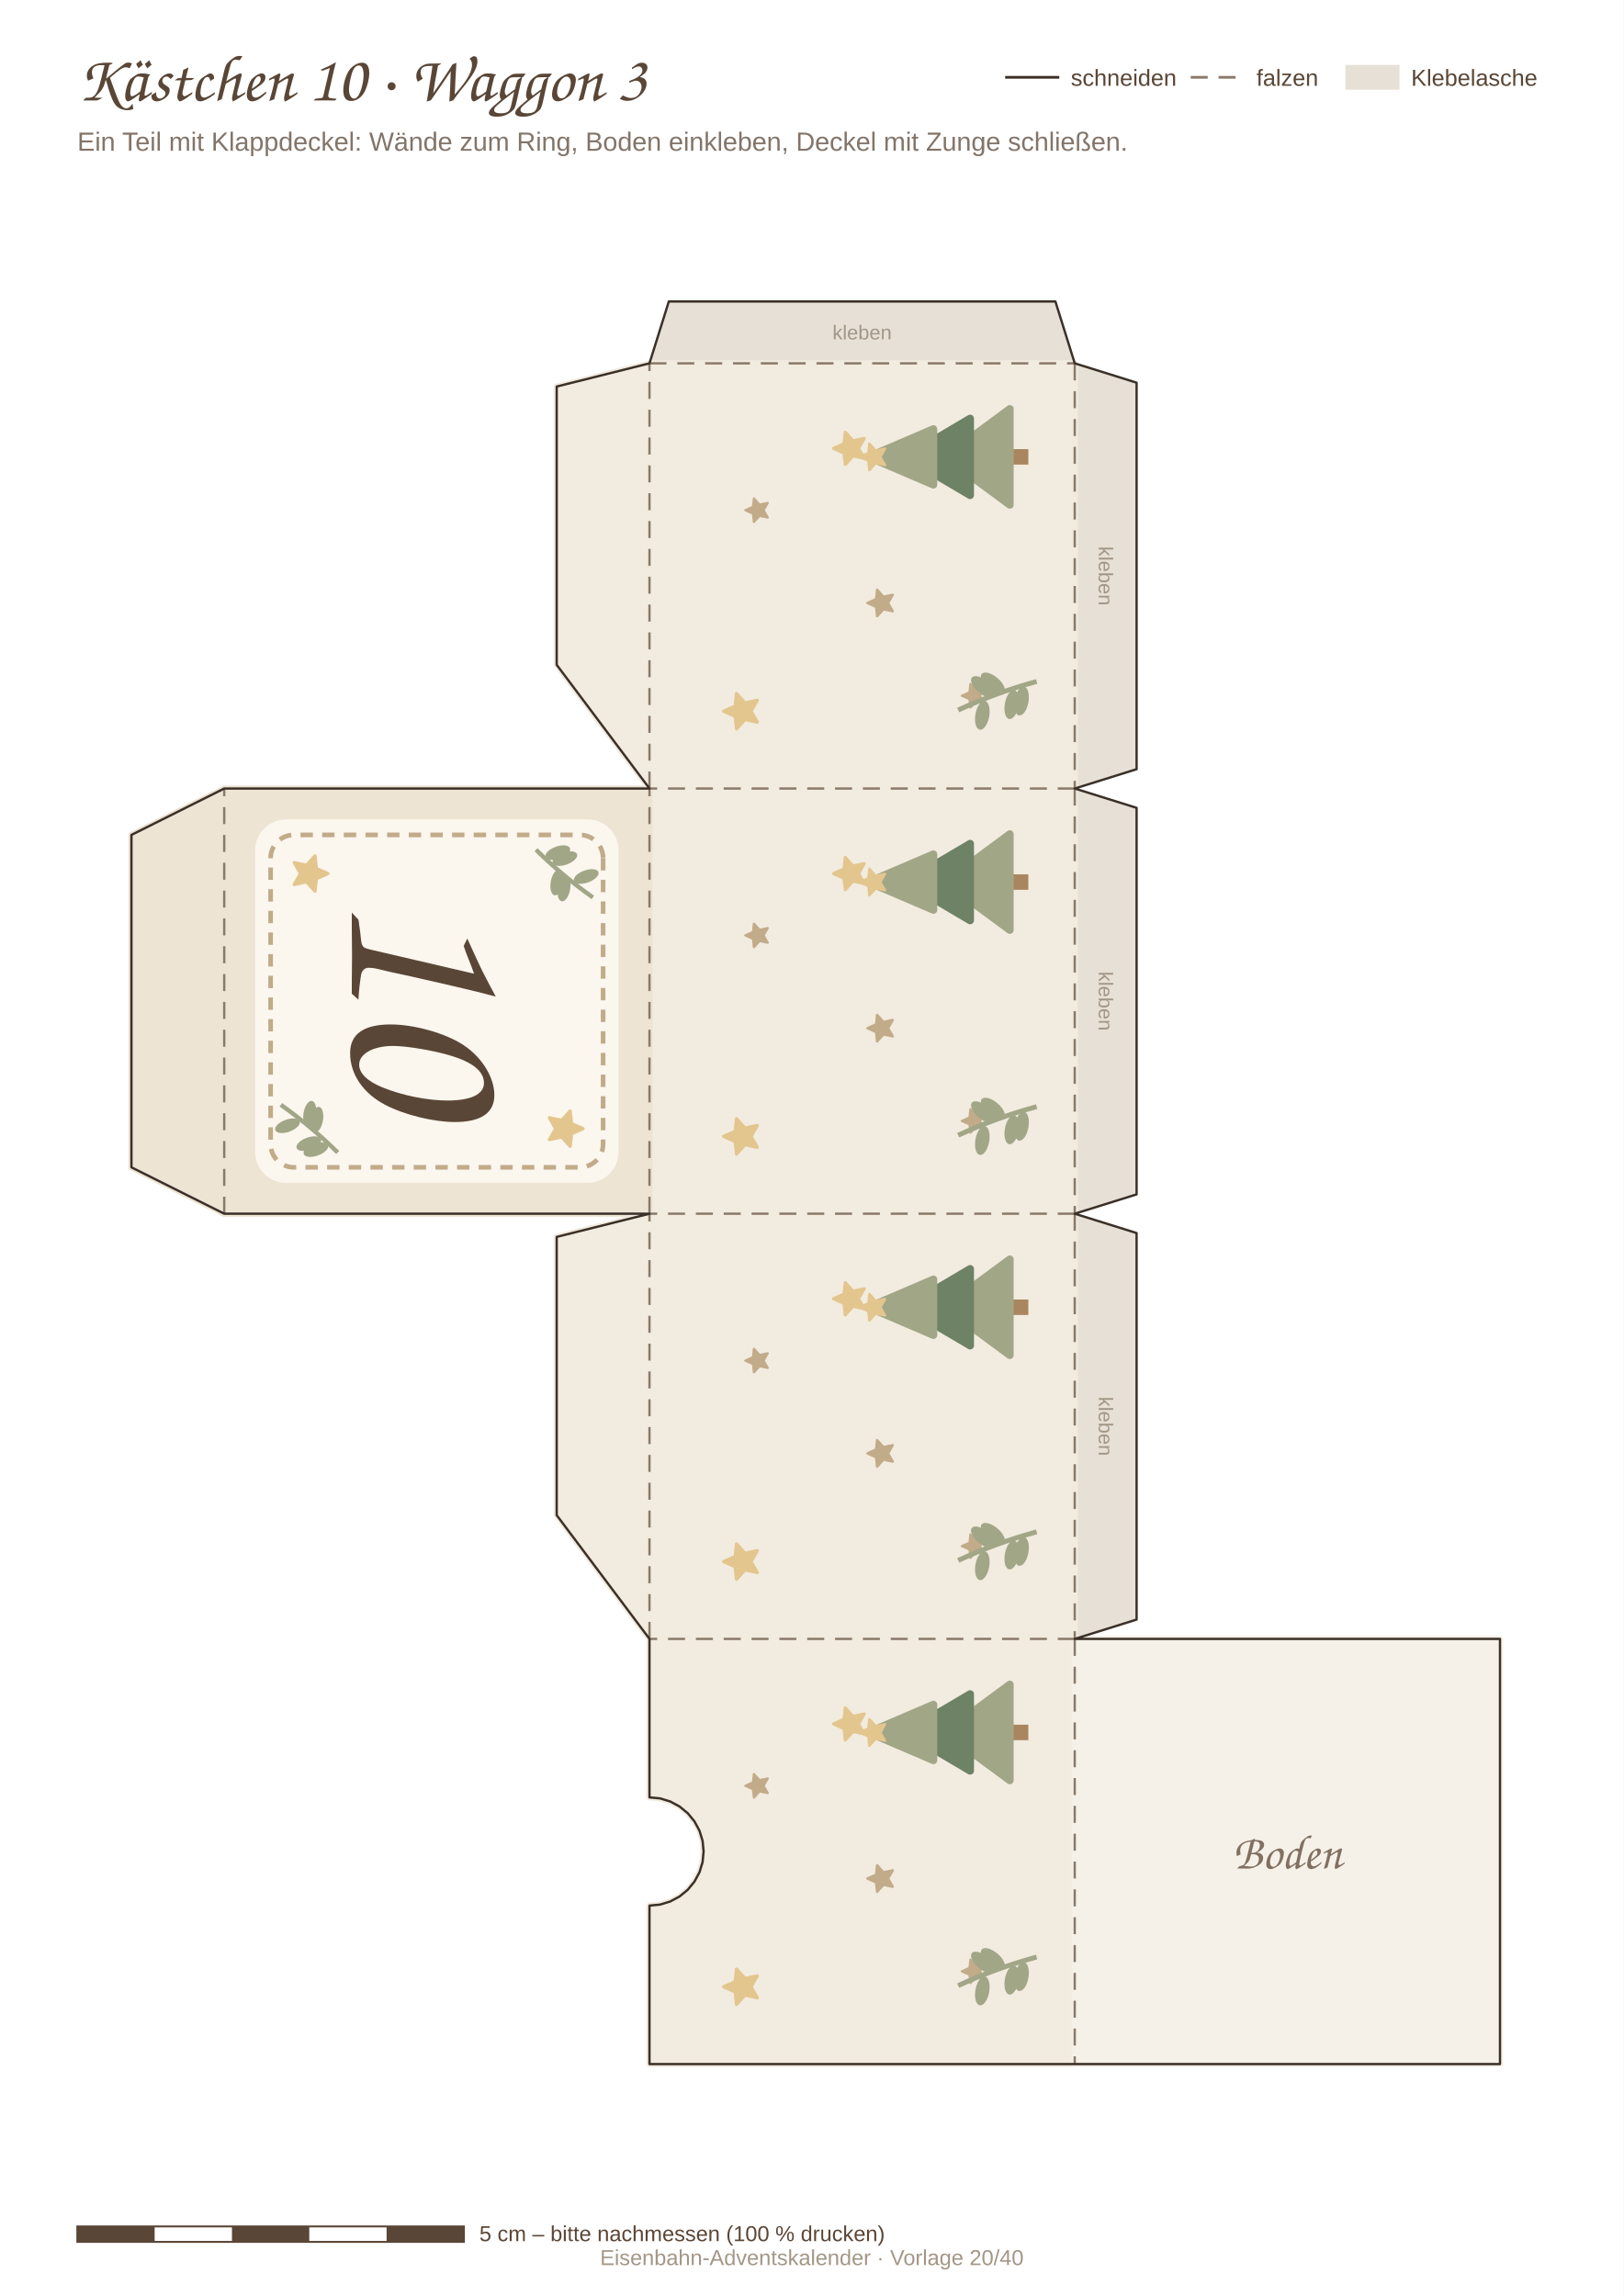
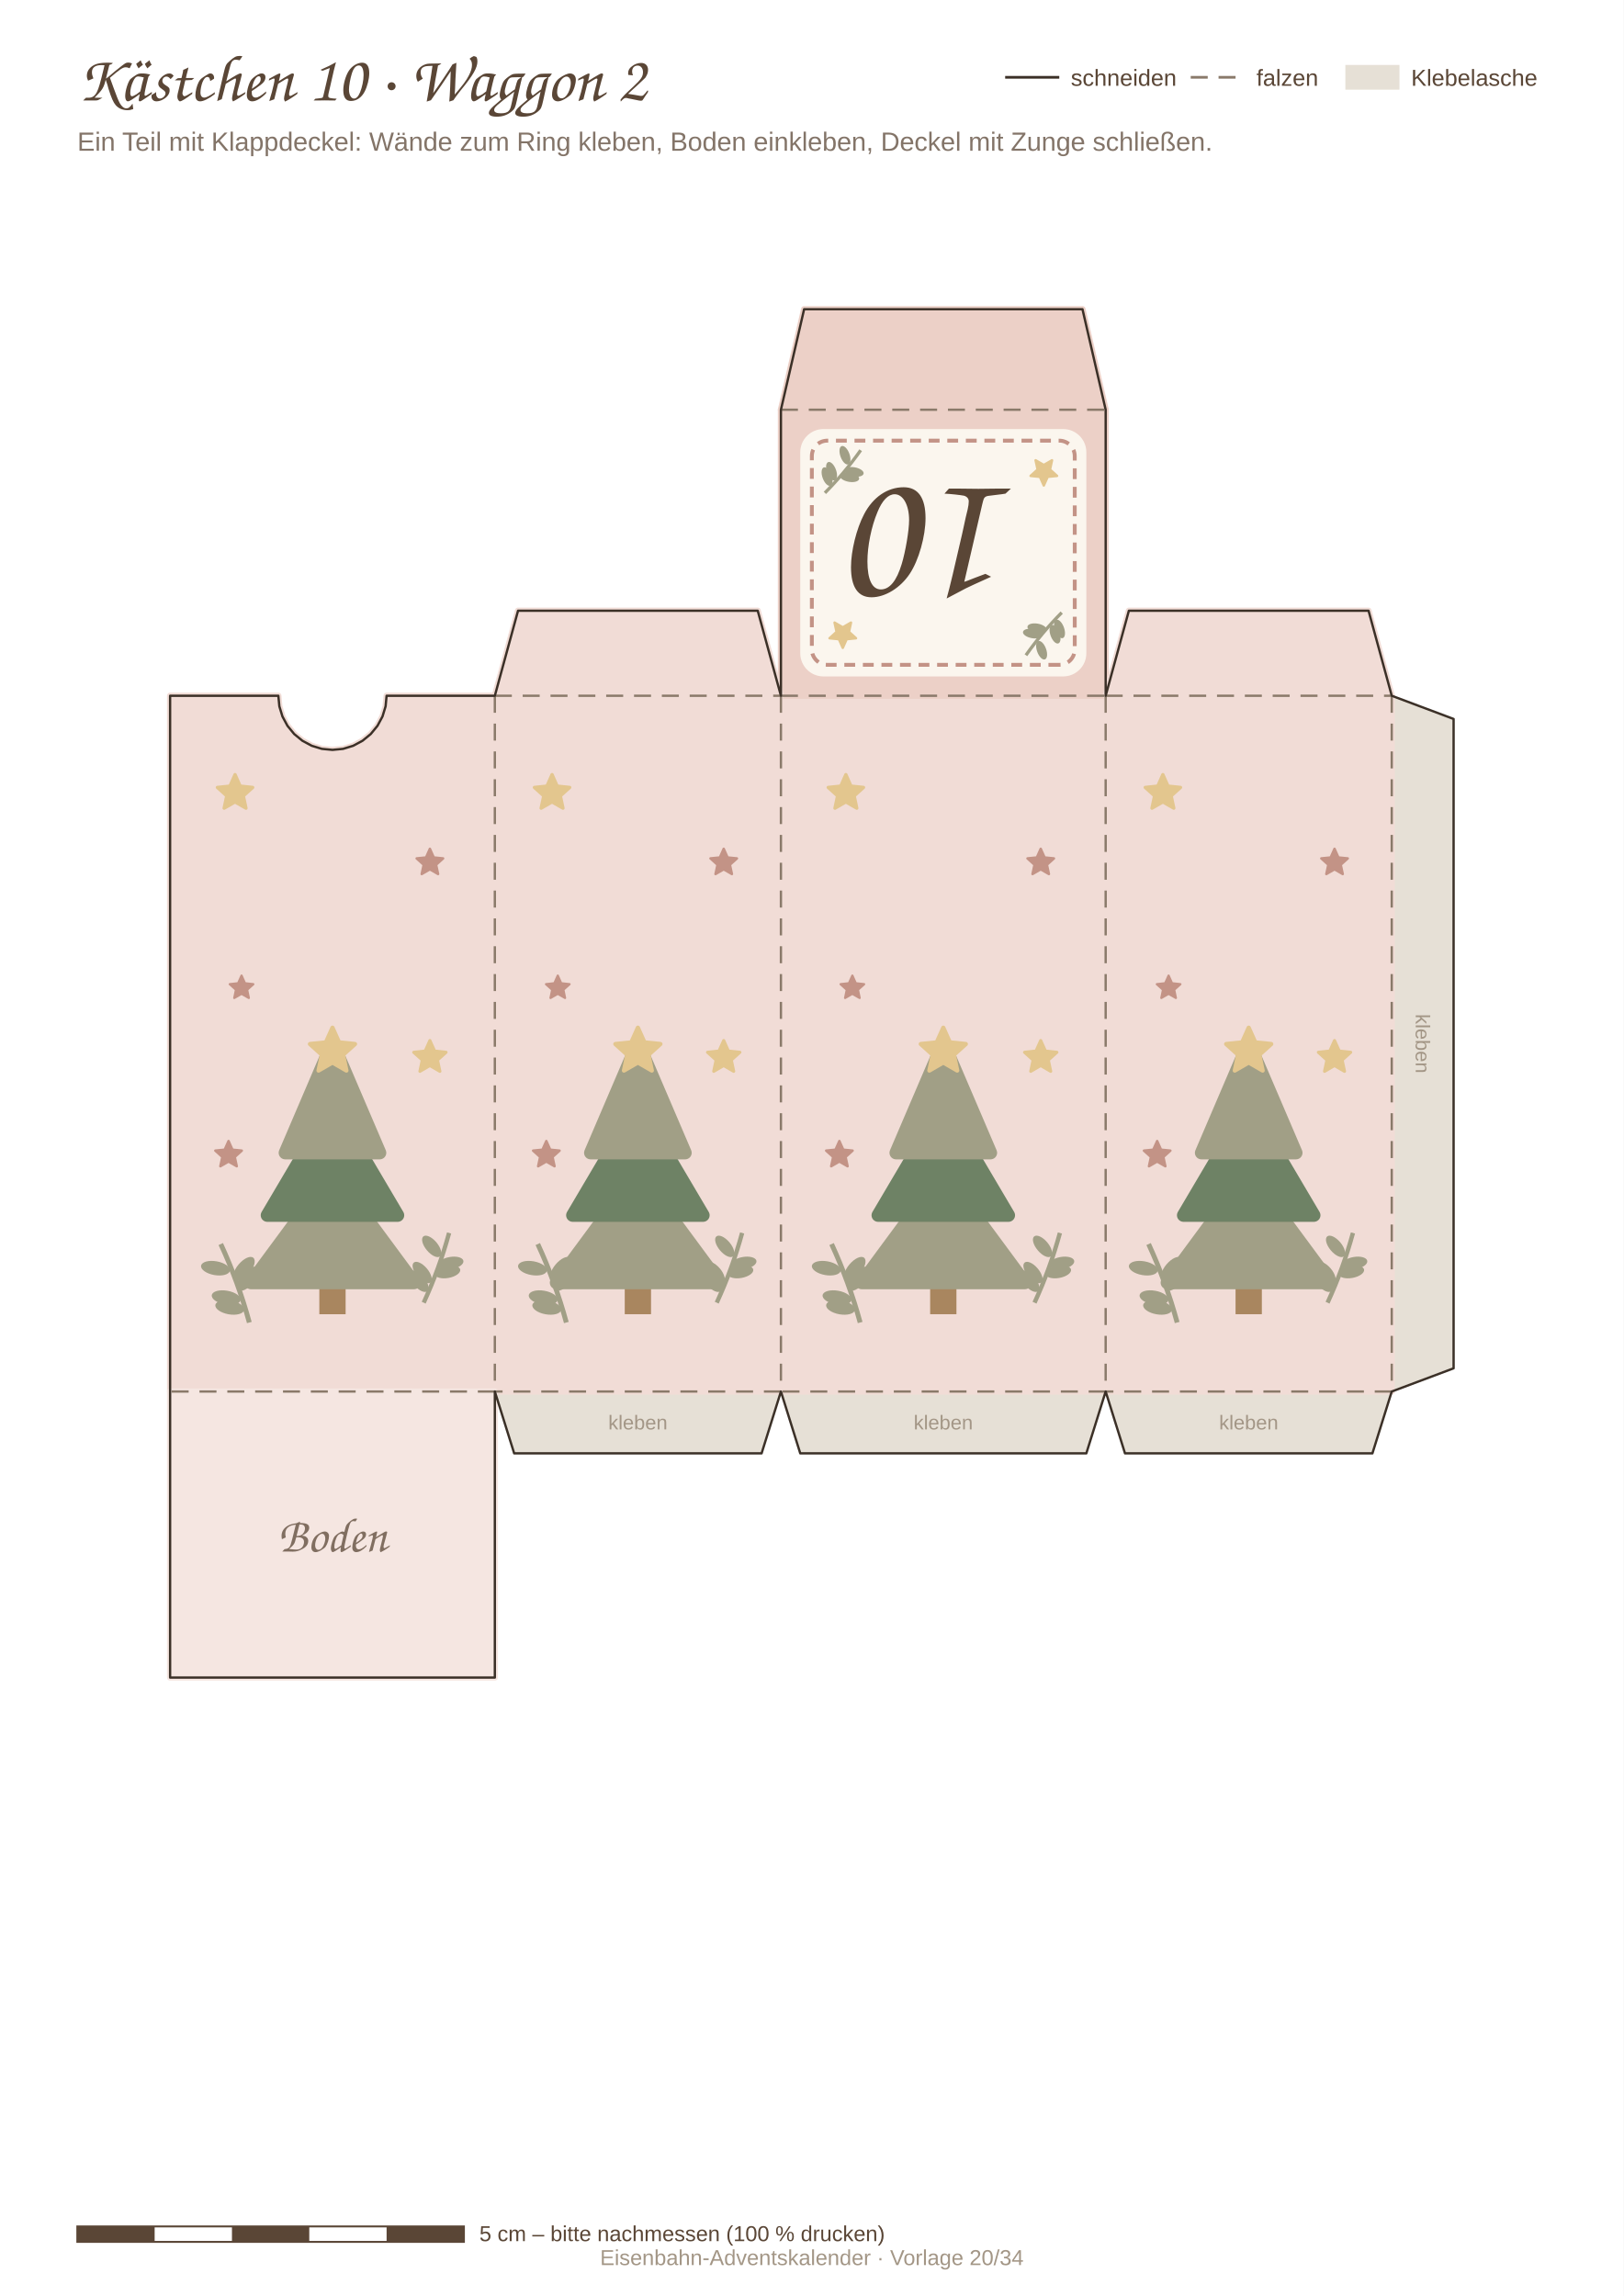
<svg xmlns="http://www.w3.org/2000/svg" width="210mm" height="297mm" viewBox="0 0 210 297">
  <g id="druck">
    <rect width="210" height="297" fill="#FFFFFF" />
-     <polygon points="139,47 84,47 86.5,39 136.5,39" fill="#E6E0D6" />
-     <text x="111.5" y="43.9" font-family="'Nunito', 'Liberation Sans', Arial, sans-serif" font-size="2.6" fill="#A39686" text-anchor="middle" transform="rotate(0 111.5 43)">kleben</text>
-     <polygon points="139,102 139,47 147,49.5 147,99.5" fill="#E6E0D6" />
-     <text x="143" y="75.4" font-family="'Nunito', 'Liberation Sans', Arial, sans-serif" font-size="2.6" fill="#A39686" text-anchor="middle" transform="rotate(90 143 74.5)">kleben</text>
-     <polygon points="139,157 139,102 147,104.5 147,154.5" fill="#E6E0D6" />
-     <text x="143" y="130.4" font-family="'Nunito', 'Liberation Sans', Arial, sans-serif" font-size="2.6" fill="#A39686" text-anchor="middle" transform="rotate(90 143 129.5)">kleben</text>
-     <polygon points="139,212 139,157 147,159.5 147,209.5" fill="#E6E0D6" />
-     <text x="143" y="185.4" font-family="'Nunito', 'Liberation Sans', Arial, sans-serif" font-size="2.6" fill="#A39686" text-anchor="middle" transform="rotate(90 143 184.5)">kleben</text>
-     <polygon points="84,47 139,47 139,102 84,102" fill="#F2EBDF" stroke="#F2EBDF" stroke-width="0.8" stroke-linejoin="round" />
-     <polygon points="84,102 139,102 139,157 84,157" fill="#F2EBDF" stroke="#F2EBDF" stroke-width="0.8" stroke-linejoin="round" />
-     <polygon points="84,157 139,157 139,212 84,212" fill="#F2EBDF" stroke="#F2EBDF" stroke-width="0.8" stroke-linejoin="round" />
-     <polygon points="84,212 139,212 139,267 84,267 84,246.5 85.37,246.37 86.68,245.97 87.89,245.32 88.95,244.45 89.82,243.39 90.47,242.18 90.87,240.87 91,239.5 90.87,238.13 90.47,236.82 89.82,235.61 88.95,234.55 87.89,233.68 86.68,233.03 85.37,232.63 84,232.5" fill="#F2EBDF" stroke="#F2EBDF" stroke-width="0.8" stroke-linejoin="round" />
-     <polygon points="29,102 84,102 84,157 29,157" fill="#EEE4D4" stroke="#EEE4D4" stroke-width="0.8" stroke-linejoin="round" />
-     <polygon points="29,102 29,157 17,151 17,108" fill="#EEE4D4" stroke="#EEE4D4" stroke-width="0.8" stroke-linejoin="round" />
-     <polygon points="84,47 84,102 72,86 72,50" fill="#F2EBDF" stroke="#F2EBDF" stroke-width="0.8" stroke-linejoin="round" />
-     <polygon points="84,157 84,212 72,196 72,160" fill="#F2EBDF" stroke="#F2EBDF" stroke-width="0.8" stroke-linejoin="round" />
-     <polygon points="139,212 194,212 194,267 139,267" fill="#F6F1E8" stroke="#F6F1E8" stroke-width="0.8" stroke-linejoin="round" />
-     <clipPath id="c108">
-       <polygon points="84,47 139,47 139,102 84,102" />
-     </clipPath>
-     <g clip-path="url(#c108)">
-       <g transform="matrix(0,-1,1,0,84,102)">
-         <rect x="41.9" y="46.2" width="2" height="2.8" fill="#A9865F" />
-         <polygon points="36.7,46.6 42.9,38.2 49.1,46.6" fill="#A1A687" stroke="#A1A687" stroke-width="1" stroke-linejoin="round" />
-         <polygon points="37.94,41.47 42.9,33.07 47.86,41.47" fill="#6E8265" stroke="#6E8265" stroke-width="1" stroke-linejoin="round" />
-         <polygon points="39.3,36.72 42.9,28.32 46.5,36.72" fill="#A1A687" stroke="#A1A687" stroke-width="1" stroke-linejoin="round" />
-         <polygon points="42.9,27.2 43.4,28.32 44.61,28.44 43.7,29.26 43.96,30.46 42.9,29.85 41.84,30.46 42.1,29.26 41.19,28.44 42.4,28.32" fill="#E3C68E" stroke="#E3C68E" stroke-width="0.32" stroke-linejoin="round" />
-         <polygon points="10,9.6 10.66,11.09 12.28,11.26 11.07,12.35 11.41,13.94 10,13.13 8.59,13.94 8.93,12.35 7.72,11.26 9.34,11.09" fill="#E3C68E" stroke="#E3C68E" stroke-width="0.43" stroke-linejoin="round" />
-         <polygon points="24,28.2 24.5,29.32 25.71,29.44 24.8,30.26 25.06,31.46 24,30.85 22.94,31.46 23.2,30.26 22.29,29.44 23.5,29.32" fill="#C1AB89" stroke="#C1AB89" stroke-width="0.32" stroke-linejoin="round" />
-         <polygon points="12,40.4 12.44,41.39 13.52,41.51 12.72,42.23 12.94,43.29 12,42.75 11.06,43.29 11.28,42.23 10.48,41.51 11.56,41.39" fill="#C1AB89" stroke="#C1AB89" stroke-width="0.29" stroke-linejoin="round" />
-         <polygon points="36,12.4 36.44,13.39 37.52,13.51 36.72,14.23 36.94,15.29 36,14.75 35.06,15.29 35.28,14.23 34.48,13.51 35.56,13.39" fill="#C1AB89" stroke="#C1AB89" stroke-width="0.29" stroke-linejoin="round" />
-         <polygon points="44,23.8 44.61,25.16 46.09,25.32 44.98,26.32 45.29,27.78 44,27.03 42.71,27.78 43.02,26.32 41.91,25.32 43.39,25.16" fill="#E3C68E" stroke="#E3C68E" stroke-width="0.4" stroke-linejoin="round" />
-         <g transform="translate(12,45) rotate(-20) scale(0.9)">
-           <path d="M0,6 Q0.5,0 0,-6" stroke="#A1A687" stroke-width="0.7" fill="none" />
-           <ellipse cx="-1.9" cy="3" rx="2.1" ry="1" fill="#A1A687" transform="rotate(30 -1.9 3)" />
-           <ellipse cx="1.9" cy="0" rx="2.1" ry="1" fill="#A1A687" transform="rotate(-30 1.9 0)" />
-           <ellipse cx="-1.9" cy="-3" rx="2.1" ry="1" fill="#A1A687" transform="rotate(30 -1.9 -3)" />
-           <ellipse cx="-1.9" cy="1.5" rx="2.1" ry="1" fill="#A1A687" transform="rotate(30 -1.9 1.5)" />
-           <ellipse cx="1.9" cy="-1.5" rx="2.1" ry="1" fill="#A1A687" transform="rotate(-30 1.9 -1.5)" />
-         </g>
-       </g>
-     </g>
-     <clipPath id="c109">
-       <polygon points="84,102 139,102 139,157 84,157" />
-     </clipPath>
-     <g clip-path="url(#c109)">
-       <g transform="matrix(0,-1,1,0,84,157)">
-         <rect x="41.9" y="46.2" width="2" height="2.8" fill="#A9865F" />
-         <polygon points="36.7,46.6 42.9,38.2 49.1,46.6" fill="#A1A687" stroke="#A1A687" stroke-width="1" stroke-linejoin="round" />
-         <polygon points="37.94,41.47 42.9,33.07 47.86,41.47" fill="#6E8265" stroke="#6E8265" stroke-width="1" stroke-linejoin="round" />
-         <polygon points="39.3,36.72 42.9,28.32 46.5,36.72" fill="#A1A687" stroke="#A1A687" stroke-width="1" stroke-linejoin="round" />
-         <polygon points="42.9,27.2 43.4,28.32 44.61,28.44 43.7,29.26 43.96,30.46 42.9,29.85 41.84,30.46 42.1,29.26 41.19,28.44 42.4,28.32" fill="#E3C68E" stroke="#E3C68E" stroke-width="0.32" stroke-linejoin="round" />
-         <polygon points="10,9.6 10.66,11.09 12.28,11.26 11.07,12.35 11.41,13.94 10,13.13 8.59,13.94 8.93,12.35 7.72,11.26 9.34,11.09" fill="#E3C68E" stroke="#E3C68E" stroke-width="0.43" stroke-linejoin="round" />
-         <polygon points="24,28.2 24.5,29.32 25.71,29.44 24.8,30.26 25.06,31.46 24,30.85 22.94,31.46 23.2,30.26 22.29,29.44 23.5,29.32" fill="#C1AB89" stroke="#C1AB89" stroke-width="0.32" stroke-linejoin="round" />
-         <polygon points="12,40.4 12.44,41.39 13.52,41.51 12.72,42.23 12.94,43.29 12,42.75 11.06,43.29 11.28,42.23 10.48,41.51 11.56,41.39" fill="#C1AB89" stroke="#C1AB89" stroke-width="0.29" stroke-linejoin="round" />
-         <polygon points="36,12.4 36.44,13.39 37.52,13.51 36.72,14.23 36.94,15.29 36,14.75 35.06,15.29 35.28,14.23 34.48,13.51 35.56,13.39" fill="#C1AB89" stroke="#C1AB89" stroke-width="0.29" stroke-linejoin="round" />
-         <polygon points="44,23.8 44.61,25.16 46.09,25.32 44.98,26.32 45.29,27.78 44,27.03 42.71,27.78 43.02,26.32 41.91,25.32 43.39,25.16" fill="#E3C68E" stroke="#E3C68E" stroke-width="0.4" stroke-linejoin="round" />
-         <g transform="translate(12,45) rotate(-20) scale(0.9)">
-           <path d="M0,6 Q0.5,0 0,-6" stroke="#A1A687" stroke-width="0.7" fill="none" />
-           <ellipse cx="-1.9" cy="3" rx="2.1" ry="1" fill="#A1A687" transform="rotate(30 -1.9 3)" />
-           <ellipse cx="1.9" cy="0" rx="2.1" ry="1" fill="#A1A687" transform="rotate(-30 1.9 0)" />
-           <ellipse cx="-1.9" cy="-3" rx="2.1" ry="1" fill="#A1A687" transform="rotate(30 -1.9 -3)" />
-           <ellipse cx="-1.9" cy="1.5" rx="2.1" ry="1" fill="#A1A687" transform="rotate(30 -1.9 1.5)" />
-           <ellipse cx="1.9" cy="-1.5" rx="2.1" ry="1" fill="#A1A687" transform="rotate(-30 1.9 -1.5)" />
-         </g>
-       </g>
-     </g>
-     <clipPath id="c110">
-       <polygon points="84,157 139,157 139,212 84,212" />
-     </clipPath>
-     <g clip-path="url(#c110)">
-       <g transform="matrix(0,-1,1,0,84,212)">
-         <rect x="41.9" y="46.2" width="2" height="2.8" fill="#A9865F" />
-         <polygon points="36.7,46.6 42.9,38.2 49.1,46.6" fill="#A1A687" stroke="#A1A687" stroke-width="1" stroke-linejoin="round" />
-         <polygon points="37.94,41.47 42.9,33.07 47.86,41.47" fill="#6E8265" stroke="#6E8265" stroke-width="1" stroke-linejoin="round" />
-         <polygon points="39.3,36.72 42.9,28.32 46.5,36.72" fill="#A1A687" stroke="#A1A687" stroke-width="1" stroke-linejoin="round" />
-         <polygon points="42.9,27.2 43.4,28.32 44.61,28.44 43.7,29.26 43.96,30.46 42.9,29.85 41.84,30.46 42.1,29.26 41.19,28.44 42.4,28.32" fill="#E3C68E" stroke="#E3C68E" stroke-width="0.32" stroke-linejoin="round" />
-         <polygon points="10,9.6 10.66,11.09 12.28,11.26 11.07,12.35 11.41,13.94 10,13.13 8.59,13.94 8.93,12.35 7.72,11.26 9.34,11.09" fill="#E3C68E" stroke="#E3C68E" stroke-width="0.43" stroke-linejoin="round" />
-         <polygon points="24,28.2 24.5,29.32 25.71,29.44 24.8,30.26 25.06,31.46 24,30.85 22.94,31.46 23.2,30.26 22.29,29.44 23.5,29.32" fill="#C1AB89" stroke="#C1AB89" stroke-width="0.32" stroke-linejoin="round" />
-         <polygon points="12,40.4 12.44,41.39 13.52,41.51 12.72,42.23 12.94,43.29 12,42.75 11.06,43.29 11.28,42.23 10.48,41.51 11.56,41.39" fill="#C1AB89" stroke="#C1AB89" stroke-width="0.29" stroke-linejoin="round" />
-         <polygon points="36,12.4 36.44,13.39 37.52,13.51 36.72,14.23 36.94,15.29 36,14.75 35.06,15.29 35.28,14.23 34.48,13.51 35.56,13.39" fill="#C1AB89" stroke="#C1AB89" stroke-width="0.29" stroke-linejoin="round" />
-         <polygon points="44,23.8 44.61,25.16 46.09,25.32 44.98,26.32 45.29,27.78 44,27.03 42.71,27.78 43.02,26.32 41.91,25.32 43.39,25.16" fill="#E3C68E" stroke="#E3C68E" stroke-width="0.4" stroke-linejoin="round" />
-         <g transform="translate(12,45) rotate(-20) scale(0.9)">
-           <path d="M0,6 Q0.5,0 0,-6" stroke="#A1A687" stroke-width="0.7" fill="none" />
-           <ellipse cx="-1.9" cy="3" rx="2.1" ry="1" fill="#A1A687" transform="rotate(30 -1.9 3)" />
-           <ellipse cx="1.9" cy="0" rx="2.1" ry="1" fill="#A1A687" transform="rotate(-30 1.9 0)" />
-           <ellipse cx="-1.9" cy="-3" rx="2.1" ry="1" fill="#A1A687" transform="rotate(30 -1.9 -3)" />
-           <ellipse cx="-1.9" cy="1.5" rx="2.1" ry="1" fill="#A1A687" transform="rotate(30 -1.9 1.5)" />
-           <ellipse cx="1.9" cy="-1.5" rx="2.1" ry="1" fill="#A1A687" transform="rotate(-30 1.9 -1.5)" />
-         </g>
-       </g>
-     </g>
-     <clipPath id="c111">
-       <polygon points="84,212 139,212 139,267 84,267 84,246.5 85.37,246.37 86.68,245.97 87.89,245.32 88.95,244.45 89.82,243.39 90.47,242.18 90.87,240.87 91,239.5 90.87,238.13 90.47,236.82 89.82,235.61 88.95,234.55 87.89,233.68 86.68,233.03 85.37,232.63 84,232.5" />
-     </clipPath>
-     <g clip-path="url(#c111)">
-       <g transform="matrix(0,-1,1,0,84,267)">
-         <rect x="41.9" y="46.2" width="2" height="2.8" fill="#A9865F" />
-         <polygon points="36.7,46.6 42.9,38.2 49.1,46.6" fill="#A1A687" stroke="#A1A687" stroke-width="1" stroke-linejoin="round" />
-         <polygon points="37.94,41.47 42.9,33.07 47.86,41.47" fill="#6E8265" stroke="#6E8265" stroke-width="1" stroke-linejoin="round" />
-         <polygon points="39.3,36.72 42.9,28.32 46.5,36.72" fill="#A1A687" stroke="#A1A687" stroke-width="1" stroke-linejoin="round" />
-         <polygon points="42.9,27.2 43.4,28.32 44.61,28.44 43.7,29.26 43.96,30.46 42.9,29.85 41.84,30.46 42.1,29.26 41.19,28.44 42.4,28.32" fill="#E3C68E" stroke="#E3C68E" stroke-width="0.32" stroke-linejoin="round" />
-         <polygon points="10,9.6 10.66,11.09 12.28,11.26 11.07,12.35 11.41,13.94 10,13.13 8.59,13.94 8.93,12.35 7.72,11.26 9.34,11.09" fill="#E3C68E" stroke="#E3C68E" stroke-width="0.43" stroke-linejoin="round" />
-         <polygon points="24,28.2 24.5,29.32 25.71,29.44 24.8,30.26 25.06,31.46 24,30.85 22.94,31.46 23.2,30.26 22.29,29.44 23.5,29.32" fill="#C1AB89" stroke="#C1AB89" stroke-width="0.32" stroke-linejoin="round" />
-         <polygon points="12,40.4 12.44,41.39 13.52,41.51 12.72,42.23 12.94,43.29 12,42.75 11.06,43.29 11.28,42.23 10.48,41.51 11.56,41.39" fill="#C1AB89" stroke="#C1AB89" stroke-width="0.29" stroke-linejoin="round" />
-         <polygon points="36,12.4 36.44,13.39 37.52,13.51 36.72,14.23 36.94,15.29 36,14.75 35.06,15.29 35.28,14.23 34.48,13.51 35.56,13.39" fill="#C1AB89" stroke="#C1AB89" stroke-width="0.29" stroke-linejoin="round" />
-         <polygon points="44,23.8 44.61,25.16 46.09,25.32 44.98,26.32 45.29,27.78 44,27.03 42.71,27.78 43.02,26.32 41.91,25.32 43.39,25.16" fill="#E3C68E" stroke="#E3C68E" stroke-width="0.4" stroke-linejoin="round" />
-         <g transform="translate(12,45) rotate(-20) scale(0.9)">
-           <path d="M0,6 Q0.5,0 0,-6" stroke="#A1A687" stroke-width="0.7" fill="none" />
-           <ellipse cx="-1.9" cy="3" rx="2.1" ry="1" fill="#A1A687" transform="rotate(30 -1.9 3)" />
-           <ellipse cx="1.9" cy="0" rx="2.1" ry="1" fill="#A1A687" transform="rotate(-30 1.9 0)" />
-           <ellipse cx="-1.9" cy="-3" rx="2.1" ry="1" fill="#A1A687" transform="rotate(30 -1.9 -3)" />
-           <ellipse cx="-1.9" cy="1.5" rx="2.1" ry="1" fill="#A1A687" transform="rotate(30 -1.9 1.5)" />
-           <ellipse cx="1.9" cy="-1.5" rx="2.1" ry="1" fill="#A1A687" transform="rotate(-30 1.9 -1.5)" />
-         </g>
-       </g>
-     </g>
-     <clipPath id="c112">
-       <polygon points="29,102 84,102 84,157 29,157" />
-     </clipPath>
-     <g clip-path="url(#c112)">
-       <g transform="matrix(0,1,-1,0,84,102)">
-         <rect x="4" y="4" width="47" height="47" rx="4" fill="#FBF6EE" />
-         <rect x="6" y="6" width="43" height="43" rx="3" fill="none" stroke="#C1AB89" stroke-width="0.6" stroke-dasharray="1.6,1.2" />
-         <text x="27.5" y="38.5" font-family="'Patrick Hand', 'Hand', 'Comic Sans MS', cursive" font-size="32" font-weight="normal" fill="#5A4636" text-anchor="middle">10</text>
-         <g transform="translate(11,11) rotate(40) scale(0.8)">
-           <path d="M0,6 Q0.5,0 0,-6" stroke="#A1A687" stroke-width="0.7" fill="none" />
-           <ellipse cx="-1.9" cy="3" rx="2.1" ry="1" fill="#A1A687" transform="rotate(30 -1.9 3)" />
-           <ellipse cx="1.9" cy="0" rx="2.1" ry="1" fill="#A1A687" transform="rotate(-30 1.9 0)" />
-           <ellipse cx="-1.9" cy="-3" rx="2.1" ry="1" fill="#A1A687" transform="rotate(30 -1.9 -3)" />
-           <ellipse cx="-1.9" cy="1.5" rx="2.1" ry="1" fill="#A1A687" transform="rotate(30 -1.9 1.5)" />
-           <ellipse cx="1.9" cy="-1.5" rx="2.1" ry="1" fill="#A1A687" transform="rotate(-30 1.9 -1.5)" />
-         </g>
-         <g transform="translate(44,44) rotate(220) scale(0.8)">
-           <path d="M0,6 Q0.5,0 0,-6" stroke="#A1A687" stroke-width="0.7" fill="none" />
-           <ellipse cx="-1.9" cy="3" rx="2.1" ry="1" fill="#A1A687" transform="rotate(30 -1.9 3)" />
-           <ellipse cx="1.9" cy="0" rx="2.1" ry="1" fill="#A1A687" transform="rotate(-30 1.9 0)" />
-           <ellipse cx="-1.9" cy="-3" rx="2.1" ry="1" fill="#A1A687" transform="rotate(30 -1.9 -3)" />
-           <ellipse cx="-1.9" cy="1.5" rx="2.1" ry="1" fill="#A1A687" transform="rotate(30 -1.9 1.5)" />
-           <ellipse cx="1.9" cy="-1.5" rx="2.1" ry="1" fill="#A1A687" transform="rotate(-30 1.9 -1.5)" />
-         </g>
-         <polygon points="44,8.6 44.66,10.09 46.28,10.26 45.07,11.35 45.41,12.94 44,12.13 42.59,12.94 42.93,11.35 41.72,10.26 43.34,10.09" fill="#E3C68E" stroke="#E3C68E" stroke-width="0.43" stroke-linejoin="round" />
-         <polygon points="11,41.6 11.66,43.09 13.28,43.26 12.07,44.35 12.41,45.94 11,45.13 9.59,45.94 9.93,44.35 8.72,43.26 10.34,43.09" fill="#E3C68E" stroke="#E3C68E" stroke-width="0.43" stroke-linejoin="round" />
-       </g>
-     </g>
-     <clipPath id="c113">
-       <polygon points="139,212 194,212 194,267 139,267" />
-     </clipPath>
-     <g clip-path="url(#c113)">
-       <g transform="matrix(1,0,0,1,139,212)">
-         <text x="27.5" y="29.7" font-family="'Patrick Hand', 'Hand', 'Comic Sans MS', cursive" font-size="6.3" font-weight="normal" fill="#5A4636" text-anchor="middle" opacity="0.75">Boden</text>
-       </g>
-     </g>
-     <text x="10" y="13" font-family="'Patrick Hand', 'Hand', 'Comic Sans MS', cursive" font-size="8.5" font-weight="normal" fill="#5A4636" text-anchor="start">Kästchen 10 · Waggon 3</text>
-     <text x="10" y="19.5" font-family="'Nunito', 'Liberation Sans', Arial, sans-serif" font-size="3.4" font-weight="normal" fill="#837468" text-anchor="start">Ein Teil mit Klappdeckel: Wände zum Ring, Boden einkleben, Deckel mit Zunge schließen.</text>
+     <polygon points="180,90 180,180 188,177 188,93" fill="#E6E0D6" />
+     <text x="184" y="135.9" font-family="'Nunito', 'Liberation Sans', Arial, sans-serif" font-size="2.6" fill="#A39686" text-anchor="middle" transform="rotate(90 184 135)">kleben</text>
+     <polygon points="64,180 101,180 98.5,188 66.5,188" fill="#E6E0D6" />
+     <text x="82.5" y="184.9" font-family="'Nunito', 'Liberation Sans', Arial, sans-serif" font-size="2.6" fill="#A39686" text-anchor="middle" transform="rotate(0 82.5 184)">kleben</text>
+     <polygon points="101,180 143,180 140.5,188 103.5,188" fill="#E6E0D6" />
+     <text x="122" y="184.9" font-family="'Nunito', 'Liberation Sans', Arial, sans-serif" font-size="2.6" fill="#A39686" text-anchor="middle" transform="rotate(0 122 184)">kleben</text>
+     <polygon points="143,180 180,180 177.5,188 145.5,188" fill="#E6E0D6" />
+     <text x="161.5" y="184.9" font-family="'Nunito', 'Liberation Sans', Arial, sans-serif" font-size="2.6" fill="#A39686" text-anchor="middle" transform="rotate(0 161.5 184)">kleben</text>
+     <polygon points="22,90 36,90 36.13,91.37 36.53,92.68 37.18,93.89 38.05,94.95 39.11,95.82 40.32,96.47 41.63,96.87 43,97 44.37,96.87 45.68,96.47 46.89,95.82 47.95,94.95 48.82,93.89 49.47,92.68 49.87,91.37 50,90 64,90 64,180 22,180" fill="#F1DCD6" stroke="#F1DCD6" stroke-width="0.8" stroke-linejoin="round" />
+     <polygon points="64,90 101,90 101,180 64,180" fill="#F1DCD6" stroke="#F1DCD6" stroke-width="0.8" stroke-linejoin="round" />
+     <polygon points="101,90 143,90 143,180 101,180" fill="#F1DCD6" stroke="#F1DCD6" stroke-width="0.8" stroke-linejoin="round" />
+     <polygon points="143,90 180,90 180,180 143,180" fill="#F1DCD6" stroke="#F1DCD6" stroke-width="0.8" stroke-linejoin="round" />
+     <polygon points="101,53 143,53 143,90 101,90" fill="#ECD0C7" stroke="#ECD0C7" stroke-width="0.8" stroke-linejoin="round" />
+     <polygon points="101,53 143,53 140,40 104,40" fill="#ECD0C7" stroke="#ECD0C7" stroke-width="0.8" stroke-linejoin="round" />
+     <polygon points="64,90 101,90 98,79 67,79" fill="#F1DCD6" stroke="#F1DCD6" stroke-width="0.8" stroke-linejoin="round" />
+     <polygon points="143,90 180,90 177,79 146,79" fill="#F1DCD6" stroke="#F1DCD6" stroke-width="0.8" stroke-linejoin="round" />
+     <polygon points="22,180 64,180 64,217 22,217" fill="#F5E6E1" stroke="#F5E6E1" stroke-width="0.8" stroke-linejoin="round" />
+     <clipPath id="c100">
+       <polygon points="22,90 36,90 36.13,91.37 36.53,92.68 37.18,93.89 38.05,94.95 39.11,95.82 40.32,96.47 41.63,96.87 43,97 44.37,96.87 45.68,96.47 46.89,95.82 47.95,94.95 48.82,93.89 49.47,92.68 49.87,91.37 50,90 64,90 64,180 22,180" />
+     </clipPath>
+     <g clip-path="url(#c100)">
+       <g transform="matrix(1,0,0,1,22,90)">
+         <rect x="19.3" y="75.24" width="3.4" height="4.76" fill="#A9865F" />
+         <polygon points="10.46,75.92 21,61.64 31.54,75.92" fill="#A19F86" stroke="#A19F86" stroke-width="1.7" stroke-linejoin="round" />
+         <polygon points="12.57,67.2 21,52.92 29.43,67.2" fill="#6E8265" stroke="#6E8265" stroke-width="1.7" stroke-linejoin="round" />
+         <polygon points="14.89,59.12 21,44.84 27.11,59.12" fill="#A19F86" stroke="#A19F86" stroke-width="1.7" stroke-linejoin="round" />
+         <polygon points="21,42.94 21.85,44.84 23.91,45.05 22.37,46.44 22.8,48.48 21,47.44 19.2,48.48 19.63,46.44 18.09,45.05 20.15,44.84" fill="#E3C68E" stroke="#E3C68E" stroke-width="0.55" stroke-linejoin="round" />
+         <polygon points="8.4,10.2 9.06,11.69 10.68,11.86 9.47,12.95 9.81,14.54 8.4,13.73 6.99,14.54 7.33,12.95 6.12,11.86 7.74,11.69" fill="#E3C68E" stroke="#E3C68E" stroke-width="0.43" stroke-linejoin="round" />
+         <polygon points="33.6,19.8 34.1,20.92 35.31,21.04 34.4,21.86 34.66,23.06 33.6,22.45 32.54,23.06 32.8,21.86 31.89,21.04 33.1,20.92" fill="#C39386" stroke="#C39386" stroke-width="0.32" stroke-linejoin="round" />
+         <polygon points="9.24,36.2 9.68,37.19 10.76,37.31 9.96,38.03 10.18,39.09 9.24,38.55 8.3,39.09 8.52,38.03 7.72,37.31 8.8,37.19" fill="#C39386" stroke="#C39386" stroke-width="0.29" stroke-linejoin="round" />
+         <polygon points="33.6,44.6 34.21,45.96 35.69,46.12 34.58,47.12 34.89,48.58 33.6,47.83 32.31,48.58 32.62,47.12 31.51,46.12 32.99,45.96" fill="#E3C68E" stroke="#E3C68E" stroke-width="0.4" stroke-linejoin="round" />
+         <polygon points="7.56,57.6 8.06,58.72 9.27,58.84 8.36,59.66 8.62,60.86 7.56,60.25 6.5,60.86 6.76,59.66 5.85,58.84 7.06,58.72" fill="#C39386" stroke="#C39386" stroke-width="0.32" stroke-linejoin="round" />
+         <g transform="translate(8.4,76) rotate(-20) scale(0.9)">
+           <path d="M0,6 Q0.5,0 0,-6" stroke="#A19F86" stroke-width="0.7" fill="none" />
+           <ellipse cx="-1.9" cy="3" rx="2.1" ry="1" fill="#A19F86" transform="rotate(30 -1.9 3)" />
+           <ellipse cx="1.9" cy="0" rx="2.1" ry="1" fill="#A19F86" transform="rotate(-30 1.9 0)" />
+           <ellipse cx="-1.9" cy="-3" rx="2.1" ry="1" fill="#A19F86" transform="rotate(30 -1.9 -3)" />
+           <ellipse cx="-1.9" cy="1.5" rx="2.1" ry="1" fill="#A19F86" transform="rotate(30 -1.9 1.5)" />
+           <ellipse cx="1.9" cy="-1.5" rx="2.1" ry="1" fill="#A19F86" transform="rotate(-30 1.9 -1.5)" />
+         </g>
+         <g transform="translate(34.44,74) rotate(20) scale(0.8)">
+           <path d="M0,6 Q0.5,0 0,-6" stroke="#A19F86" stroke-width="0.7" fill="none" />
+           <ellipse cx="-1.9" cy="3" rx="2.1" ry="1" fill="#A19F86" transform="rotate(30 -1.9 3)" />
+           <ellipse cx="1.9" cy="0" rx="2.1" ry="1" fill="#A19F86" transform="rotate(-30 1.9 0)" />
+           <ellipse cx="-1.9" cy="-3" rx="2.1" ry="1" fill="#A19F86" transform="rotate(30 -1.9 -3)" />
+           <ellipse cx="-1.9" cy="1.5" rx="2.1" ry="1" fill="#A19F86" transform="rotate(30 -1.9 1.5)" />
+           <ellipse cx="1.9" cy="-1.5" rx="2.1" ry="1" fill="#A19F86" transform="rotate(-30 1.9 -1.5)" />
+         </g>
+       </g>
+     </g>
+     <clipPath id="c101">
+       <polygon points="64,90 101,90 101,180 64,180" />
+     </clipPath>
+     <g clip-path="url(#c101)">
+       <g transform="matrix(1,0,0,1,64,90)">
+         <rect x="16.8" y="75.24" width="3.4" height="4.76" fill="#A9865F" />
+         <polygon points="7.96,75.92 18.5,61.64 29.04,75.92" fill="#A19F86" stroke="#A19F86" stroke-width="1.7" stroke-linejoin="round" />
+         <polygon points="10.07,67.2 18.5,52.92 26.93,67.2" fill="#6E8265" stroke="#6E8265" stroke-width="1.7" stroke-linejoin="round" />
+         <polygon points="12.39,59.12 18.5,44.84 24.61,59.12" fill="#A19F86" stroke="#A19F86" stroke-width="1.7" stroke-linejoin="round" />
+         <polygon points="18.5,42.94 19.35,44.84 21.41,45.05 19.87,46.44 20.3,48.48 18.5,47.44 16.7,48.48 17.13,46.44 15.59,45.05 17.65,44.84" fill="#E3C68E" stroke="#E3C68E" stroke-width="0.55" stroke-linejoin="round" />
+         <polygon points="7.4,10.2 8.06,11.69 9.68,11.86 8.47,12.95 8.81,14.54 7.4,13.73 5.99,14.54 6.33,12.95 5.12,11.86 6.74,11.69" fill="#E3C68E" stroke="#E3C68E" stroke-width="0.43" stroke-linejoin="round" />
+         <polygon points="29.6,19.8 30.1,20.92 31.31,21.04 30.4,21.86 30.66,23.06 29.6,22.45 28.54,23.06 28.8,21.86 27.89,21.04 29.1,20.92" fill="#C39386" stroke="#C39386" stroke-width="0.32" stroke-linejoin="round" />
+         <polygon points="8.14,36.2 8.58,37.19 9.66,37.31 8.86,38.03 9.08,39.09 8.14,38.55 7.2,39.09 7.42,38.03 6.62,37.31 7.7,37.19" fill="#C39386" stroke="#C39386" stroke-width="0.29" stroke-linejoin="round" />
+         <polygon points="29.6,44.6 30.21,45.96 31.69,46.12 30.58,47.12 30.89,48.58 29.6,47.83 28.31,48.58 28.62,47.12 27.51,46.12 28.99,45.96" fill="#E3C68E" stroke="#E3C68E" stroke-width="0.4" stroke-linejoin="round" />
+         <polygon points="6.66,57.6 7.16,58.72 8.37,58.84 7.46,59.66 7.72,60.86 6.66,60.25 5.6,60.86 5.86,59.66 4.95,58.84 6.16,58.72" fill="#C39386" stroke="#C39386" stroke-width="0.32" stroke-linejoin="round" />
+         <g transform="translate(7.4,76) rotate(-20) scale(0.9)">
+           <path d="M0,6 Q0.5,0 0,-6" stroke="#A19F86" stroke-width="0.7" fill="none" />
+           <ellipse cx="-1.9" cy="3" rx="2.1" ry="1" fill="#A19F86" transform="rotate(30 -1.9 3)" />
+           <ellipse cx="1.9" cy="0" rx="2.1" ry="1" fill="#A19F86" transform="rotate(-30 1.9 0)" />
+           <ellipse cx="-1.9" cy="-3" rx="2.1" ry="1" fill="#A19F86" transform="rotate(30 -1.9 -3)" />
+           <ellipse cx="-1.9" cy="1.5" rx="2.1" ry="1" fill="#A19F86" transform="rotate(30 -1.9 1.5)" />
+           <ellipse cx="1.9" cy="-1.5" rx="2.1" ry="1" fill="#A19F86" transform="rotate(-30 1.9 -1.5)" />
+         </g>
+         <g transform="translate(30.34,74) rotate(20) scale(0.8)">
+           <path d="M0,6 Q0.5,0 0,-6" stroke="#A19F86" stroke-width="0.7" fill="none" />
+           <ellipse cx="-1.9" cy="3" rx="2.1" ry="1" fill="#A19F86" transform="rotate(30 -1.9 3)" />
+           <ellipse cx="1.9" cy="0" rx="2.1" ry="1" fill="#A19F86" transform="rotate(-30 1.9 0)" />
+           <ellipse cx="-1.9" cy="-3" rx="2.1" ry="1" fill="#A19F86" transform="rotate(30 -1.9 -3)" />
+           <ellipse cx="-1.9" cy="1.5" rx="2.1" ry="1" fill="#A19F86" transform="rotate(30 -1.9 1.5)" />
+           <ellipse cx="1.9" cy="-1.5" rx="2.1" ry="1" fill="#A19F86" transform="rotate(-30 1.9 -1.5)" />
+         </g>
+       </g>
+     </g>
+     <clipPath id="c102">
+       <polygon points="101,90 143,90 143,180 101,180" />
+     </clipPath>
+     <g clip-path="url(#c102)">
+       <g transform="matrix(1,0,0,1,101,90)">
+         <rect x="19.3" y="75.24" width="3.4" height="4.76" fill="#A9865F" />
+         <polygon points="10.46,75.92 21,61.64 31.54,75.92" fill="#A19F86" stroke="#A19F86" stroke-width="1.7" stroke-linejoin="round" />
+         <polygon points="12.57,67.2 21,52.92 29.43,67.2" fill="#6E8265" stroke="#6E8265" stroke-width="1.7" stroke-linejoin="round" />
+         <polygon points="14.89,59.12 21,44.84 27.11,59.12" fill="#A19F86" stroke="#A19F86" stroke-width="1.7" stroke-linejoin="round" />
+         <polygon points="21,42.94 21.85,44.84 23.91,45.05 22.37,46.44 22.8,48.48 21,47.44 19.2,48.48 19.63,46.44 18.09,45.05 20.15,44.84" fill="#E3C68E" stroke="#E3C68E" stroke-width="0.55" stroke-linejoin="round" />
+         <polygon points="8.4,10.2 9.06,11.69 10.68,11.86 9.47,12.95 9.81,14.54 8.4,13.73 6.99,14.54 7.33,12.95 6.12,11.86 7.74,11.69" fill="#E3C68E" stroke="#E3C68E" stroke-width="0.43" stroke-linejoin="round" />
+         <polygon points="33.6,19.8 34.1,20.92 35.31,21.04 34.4,21.86 34.66,23.06 33.6,22.45 32.54,23.06 32.8,21.86 31.89,21.04 33.1,20.92" fill="#C39386" stroke="#C39386" stroke-width="0.32" stroke-linejoin="round" />
+         <polygon points="9.24,36.2 9.68,37.19 10.76,37.31 9.96,38.03 10.18,39.09 9.24,38.55 8.3,39.09 8.52,38.03 7.72,37.31 8.8,37.19" fill="#C39386" stroke="#C39386" stroke-width="0.29" stroke-linejoin="round" />
+         <polygon points="33.6,44.6 34.21,45.96 35.69,46.12 34.58,47.12 34.89,48.58 33.6,47.83 32.31,48.58 32.62,47.12 31.51,46.12 32.99,45.96" fill="#E3C68E" stroke="#E3C68E" stroke-width="0.4" stroke-linejoin="round" />
+         <polygon points="7.56,57.6 8.06,58.72 9.27,58.84 8.36,59.66 8.62,60.86 7.56,60.25 6.5,60.86 6.76,59.66 5.85,58.84 7.06,58.72" fill="#C39386" stroke="#C39386" stroke-width="0.32" stroke-linejoin="round" />
+         <g transform="translate(8.4,76) rotate(-20) scale(0.9)">
+           <path d="M0,6 Q0.5,0 0,-6" stroke="#A19F86" stroke-width="0.7" fill="none" />
+           <ellipse cx="-1.9" cy="3" rx="2.1" ry="1" fill="#A19F86" transform="rotate(30 -1.9 3)" />
+           <ellipse cx="1.9" cy="0" rx="2.1" ry="1" fill="#A19F86" transform="rotate(-30 1.9 0)" />
+           <ellipse cx="-1.9" cy="-3" rx="2.1" ry="1" fill="#A19F86" transform="rotate(30 -1.9 -3)" />
+           <ellipse cx="-1.9" cy="1.5" rx="2.1" ry="1" fill="#A19F86" transform="rotate(30 -1.9 1.5)" />
+           <ellipse cx="1.9" cy="-1.5" rx="2.1" ry="1" fill="#A19F86" transform="rotate(-30 1.9 -1.5)" />
+         </g>
+         <g transform="translate(34.44,74) rotate(20) scale(0.8)">
+           <path d="M0,6 Q0.5,0 0,-6" stroke="#A19F86" stroke-width="0.7" fill="none" />
+           <ellipse cx="-1.9" cy="3" rx="2.1" ry="1" fill="#A19F86" transform="rotate(30 -1.9 3)" />
+           <ellipse cx="1.9" cy="0" rx="2.1" ry="1" fill="#A19F86" transform="rotate(-30 1.9 0)" />
+           <ellipse cx="-1.9" cy="-3" rx="2.1" ry="1" fill="#A19F86" transform="rotate(30 -1.9 -3)" />
+           <ellipse cx="-1.9" cy="1.5" rx="2.1" ry="1" fill="#A19F86" transform="rotate(30 -1.9 1.5)" />
+           <ellipse cx="1.9" cy="-1.5" rx="2.1" ry="1" fill="#A19F86" transform="rotate(-30 1.9 -1.5)" />
+         </g>
+       </g>
+     </g>
+     <clipPath id="c103">
+       <polygon points="143,90 180,90 180,180 143,180" />
+     </clipPath>
+     <g clip-path="url(#c103)">
+       <g transform="matrix(1,0,0,1,143,90)">
+         <rect x="16.8" y="75.24" width="3.4" height="4.76" fill="#A9865F" />
+         <polygon points="7.96,75.92 18.5,61.64 29.04,75.92" fill="#A19F86" stroke="#A19F86" stroke-width="1.7" stroke-linejoin="round" />
+         <polygon points="10.07,67.2 18.5,52.92 26.93,67.2" fill="#6E8265" stroke="#6E8265" stroke-width="1.7" stroke-linejoin="round" />
+         <polygon points="12.39,59.12 18.5,44.84 24.61,59.12" fill="#A19F86" stroke="#A19F86" stroke-width="1.7" stroke-linejoin="round" />
+         <polygon points="18.5,42.94 19.35,44.84 21.41,45.05 19.87,46.44 20.3,48.48 18.5,47.44 16.7,48.48 17.13,46.44 15.59,45.05 17.65,44.84" fill="#E3C68E" stroke="#E3C68E" stroke-width="0.55" stroke-linejoin="round" />
+         <polygon points="7.4,10.2 8.06,11.69 9.68,11.86 8.47,12.95 8.81,14.54 7.4,13.73 5.99,14.54 6.33,12.95 5.12,11.86 6.74,11.69" fill="#E3C68E" stroke="#E3C68E" stroke-width="0.43" stroke-linejoin="round" />
+         <polygon points="29.6,19.8 30.1,20.92 31.31,21.04 30.4,21.86 30.66,23.06 29.6,22.45 28.54,23.06 28.8,21.86 27.89,21.04 29.1,20.92" fill="#C39386" stroke="#C39386" stroke-width="0.32" stroke-linejoin="round" />
+         <polygon points="8.14,36.2 8.58,37.19 9.66,37.31 8.86,38.03 9.08,39.09 8.14,38.55 7.2,39.09 7.42,38.03 6.62,37.31 7.7,37.19" fill="#C39386" stroke="#C39386" stroke-width="0.29" stroke-linejoin="round" />
+         <polygon points="29.6,44.6 30.21,45.96 31.69,46.12 30.58,47.12 30.89,48.58 29.6,47.83 28.31,48.58 28.62,47.12 27.51,46.12 28.99,45.96" fill="#E3C68E" stroke="#E3C68E" stroke-width="0.4" stroke-linejoin="round" />
+         <polygon points="6.66,57.6 7.16,58.72 8.37,58.84 7.46,59.66 7.72,60.86 6.66,60.25 5.6,60.86 5.86,59.66 4.95,58.84 6.16,58.72" fill="#C39386" stroke="#C39386" stroke-width="0.32" stroke-linejoin="round" />
+         <g transform="translate(7.4,76) rotate(-20) scale(0.9)">
+           <path d="M0,6 Q0.5,0 0,-6" stroke="#A19F86" stroke-width="0.7" fill="none" />
+           <ellipse cx="-1.9" cy="3" rx="2.1" ry="1" fill="#A19F86" transform="rotate(30 -1.9 3)" />
+           <ellipse cx="1.9" cy="0" rx="2.1" ry="1" fill="#A19F86" transform="rotate(-30 1.9 0)" />
+           <ellipse cx="-1.9" cy="-3" rx="2.1" ry="1" fill="#A19F86" transform="rotate(30 -1.9 -3)" />
+           <ellipse cx="-1.9" cy="1.5" rx="2.1" ry="1" fill="#A19F86" transform="rotate(30 -1.9 1.5)" />
+           <ellipse cx="1.9" cy="-1.5" rx="2.1" ry="1" fill="#A19F86" transform="rotate(-30 1.9 -1.5)" />
+         </g>
+         <g transform="translate(30.34,74) rotate(20) scale(0.8)">
+           <path d="M0,6 Q0.5,0 0,-6" stroke="#A19F86" stroke-width="0.7" fill="none" />
+           <ellipse cx="-1.9" cy="3" rx="2.1" ry="1" fill="#A19F86" transform="rotate(30 -1.9 3)" />
+           <ellipse cx="1.9" cy="0" rx="2.1" ry="1" fill="#A19F86" transform="rotate(-30 1.9 0)" />
+           <ellipse cx="-1.9" cy="-3" rx="2.1" ry="1" fill="#A19F86" transform="rotate(30 -1.9 -3)" />
+           <ellipse cx="-1.9" cy="1.5" rx="2.1" ry="1" fill="#A19F86" transform="rotate(30 -1.9 1.5)" />
+           <ellipse cx="1.9" cy="-1.5" rx="2.1" ry="1" fill="#A19F86" transform="rotate(-30 1.9 -1.5)" />
+         </g>
+       </g>
+     </g>
+     <clipPath id="c104">
+       <polygon points="101,53 143,53 143,90 101,90" />
+     </clipPath>
+     <g clip-path="url(#c104)">
+       <g transform="matrix(-1,0,0,-1,143,90)">
+         <rect x="2.5" y="2.5" width="37" height="32" rx="3" fill="#FBF6EE" />
+         <rect x="4" y="4" width="34" height="29" rx="2" fill="none" stroke="#C39386" stroke-width="0.5" stroke-dasharray="1.4,1" />
+         <text x="21" y="26.8" font-family="'Patrick Hand', 'Hand', 'Comic Sans MS', cursive" font-size="24.42" font-weight="normal" fill="#5A4636" text-anchor="middle">10</text>
+         <g transform="translate(8,8) rotate(40) scale(0.6)">
+           <path d="M0,6 Q0.5,0 0,-6" stroke="#A19F86" stroke-width="0.7" fill="none" />
+           <ellipse cx="-1.9" cy="3" rx="2.1" ry="1" fill="#A19F86" transform="rotate(30 -1.9 3)" />
+           <ellipse cx="1.9" cy="0" rx="2.1" ry="1" fill="#A19F86" transform="rotate(-30 1.9 0)" />
+           <ellipse cx="-1.9" cy="-3" rx="2.1" ry="1" fill="#A19F86" transform="rotate(30 -1.9 -3)" />
+           <ellipse cx="-1.9" cy="1.5" rx="2.1" ry="1" fill="#A19F86" transform="rotate(30 -1.9 1.5)" />
+           <ellipse cx="1.9" cy="-1.5" rx="2.1" ry="1" fill="#A19F86" transform="rotate(-30 1.9 -1.5)" />
+         </g>
+         <g transform="translate(34,29) rotate(220) scale(0.6)">
+           <path d="M0,6 Q0.5,0 0,-6" stroke="#A19F86" stroke-width="0.7" fill="none" />
+           <ellipse cx="-1.9" cy="3" rx="2.1" ry="1" fill="#A19F86" transform="rotate(30 -1.9 3)" />
+           <ellipse cx="1.9" cy="0" rx="2.1" ry="1" fill="#A19F86" transform="rotate(-30 1.9 0)" />
+           <ellipse cx="-1.9" cy="-3" rx="2.1" ry="1" fill="#A19F86" transform="rotate(30 -1.9 -3)" />
+           <ellipse cx="-1.9" cy="1.5" rx="2.1" ry="1" fill="#A19F86" transform="rotate(30 -1.9 1.5)" />
+           <ellipse cx="1.9" cy="-1.5" rx="2.1" ry="1" fill="#A19F86" transform="rotate(-30 1.9 -1.5)" />
+         </g>
+         <polygon points="34,6.2 34.5,7.32 35.71,7.44 34.8,8.26 35.06,9.46 34,8.85 32.94,9.46 33.2,8.26 32.29,7.44 33.5,7.32" fill="#E3C68E" stroke="#E3C68E" stroke-width="0.32" stroke-linejoin="round" />
+         <polygon points="8,27.2 8.5,28.32 9.71,28.44 8.8,29.26 9.06,30.46 8,29.85 6.94,30.46 7.2,29.26 6.29,28.44 7.5,28.32" fill="#E3C68E" stroke="#E3C68E" stroke-width="0.32" stroke-linejoin="round" />
+       </g>
+     </g>
+     <clipPath id="c105">
+       <polygon points="22,180 64,180 64,217 22,217" />
+     </clipPath>
+     <g clip-path="url(#c105)">
+       <g transform="matrix(1,0,0,1,22,180)">
+         <text x="21" y="20.7" font-family="'Patrick Hand', 'Hand', 'Comic Sans MS', cursive" font-size="6.3" font-weight="normal" fill="#5A4636" text-anchor="middle" opacity="0.75">Boden</text>
+       </g>
+     </g>
+     <text x="10" y="13" font-family="'Patrick Hand', 'Hand', 'Comic Sans MS', cursive" font-size="8.5" font-weight="normal" fill="#5A4636" text-anchor="start">Kästchen 10 · Waggon 2</text>
+     <text x="10" y="19.5" font-family="'Nunito', 'Liberation Sans', Arial, sans-serif" font-size="3.4" font-weight="normal" fill="#837468" text-anchor="start">Ein Teil mit Klappdeckel: Wände zum Ring kleben, Boden einkleben, Deckel mit Zunge schließen.</text>
    <line x1="130" y1="10" x2="137" y2="10" stroke="#3B3027" stroke-width="0.35" />
    <text x="138.5" y="11.1" font-family="'Nunito', 'Liberation Sans', Arial, sans-serif" font-size="3" font-weight="normal" fill="#5A4636" text-anchor="start">schneiden</text>
    <line x1="154" y1="10" x2="161" y2="10" stroke="#8A7A6A" stroke-width="0.35" stroke-dasharray="2.2,1.4" />
    <text x="162.5" y="11.1" font-family="'Nunito', 'Liberation Sans', Arial, sans-serif" font-size="3" font-weight="normal" fill="#5A4636" text-anchor="start">falzen</text>
    <rect x="174" y="8.4" width="7" height="3.2" fill="#E6E0D6" />
    <text x="182.5" y="11.1" font-family="'Nunito', 'Liberation Sans', Arial, sans-serif" font-size="3" font-weight="normal" fill="#5A4636" text-anchor="start">Klebelasche</text>
    <rect x="10" y="288" width="50" height="2" fill="#5A4636" />
    <rect x="20" y="288" width="10" height="2" fill="#FFFFFF" />
    <rect x="40" y="288" width="10" height="2" fill="#FFFFFF" />
    <rect x="10" y="288" width="50" height="2" fill="none" stroke="#5A4636" stroke-width="0.25" />
    <text x="62" y="289.9" font-family="'Nunito', 'Liberation Sans', Arial, sans-serif" font-size="2.8" font-weight="normal" fill="#5A4636" text-anchor="start">5 cm – bitte nachmessen (100 % drucken)</text>
-     <text x="105" y="293" font-family="'Nunito', 'Liberation Sans', Arial, sans-serif" font-size="2.8" font-weight="normal" fill="#A39686" text-anchor="middle">Eisenbahn-Adventskalender · Vorlage 20/40</text>
+     <text x="105" y="293" font-family="'Nunito', 'Liberation Sans', Arial, sans-serif" font-size="2.8" font-weight="normal" fill="#A39686" text-anchor="middle">Eisenbahn-Adventskalender · Vorlage 20/34</text>
  </g>
  <g id="falzen">
-     <path d="M84,47 L139,47 M139,47 L139,102 M139,102 L84,102 M84,102 L84,47 M139,102 L139,157 M139,157 L84,157 M84,157 L84,102 M139,157 L139,212 M139,212 L84,212 M84,212 L84,157 M139,212 L139,267 M29,157 L29,102" fill="none" stroke="#8A7A6A" stroke-width="0.3" stroke-dasharray="2.2,1.4" />
+     <path d="M64,90 L64,180 M64,180 L22,180 M64,90 L101,90 M101,90 L101,180 M101,180 L64,180 M101,90 L143,90 M143,90 L143,180 M143,180 L101,180 M143,90 L180,90 M180,90 L180,180 M180,180 L143,180 M101,53 L143,53" fill="none" stroke="#8A7A6A" stroke-width="0.3" stroke-dasharray="2.2,1.4" />
  </g>
  <g id="schneiden">
-     <path d="M139,267 L84,267 M84,267 L84,246.5 M84,246.5 L85.37,246.37 M85.37,246.37 L86.68,245.97 M86.68,245.97 L87.89,245.32 M87.89,245.32 L88.95,244.45 M88.95,244.45 L89.82,243.39 M89.82,243.39 L90.47,242.18 M90.47,242.18 L90.87,240.87 M90.87,240.87 L91,239.5 M91,239.5 L90.87,238.13 M90.87,238.13 L90.47,236.82 M90.47,236.82 L89.82,235.61 M89.82,235.61 L88.95,234.55 M88.95,234.55 L87.89,233.68 M87.89,233.68 L86.68,233.03 M86.68,233.03 L85.37,232.63 M85.37,232.63 L84,232.5 M84,232.5 L84,212 M29,102 L84,102 M84,157 L29,157 M29,157 L17,151 M17,151 L17,108 M17,108 L29,102 M84,102 L72,86 M72,86 L72,50 M72,50 L84,47 M84,212 L72,196 M72,196 L72,160 M72,160 L84,157 M139,212 L194,212 M194,212 L194,267 M194,267 L139,267 M84,47 L86.5,39 M86.5,39 L136.5,39 M136.5,39 L139,47 M139,47 L147,49.5 M147,49.5 L147,99.5 M147,99.5 L139,102 M139,102 L147,104.5 M147,104.5 L147,154.5 M147,154.5 L139,157 M139,157 L147,159.5 M147,159.5 L147,209.5 M147,209.5 L139,212" fill="none" stroke="#3B3027" stroke-width="0.3" stroke-linecap="round" />
+     <path d="M22,90 L36,90 M36,90 L36.13,91.37 M36.13,91.37 L36.53,92.68 M36.53,92.68 L37.18,93.89 M37.18,93.89 L38.05,94.95 M38.05,94.95 L39.11,95.82 M39.11,95.82 L40.32,96.47 M40.32,96.47 L41.63,96.87 M41.63,96.87 L43,97 M43,97 L44.37,96.87 M44.37,96.87 L45.68,96.47 M45.68,96.47 L46.89,95.82 M46.89,95.82 L47.95,94.95 M47.95,94.95 L48.82,93.89 M48.82,93.89 L49.47,92.68 M49.47,92.68 L49.87,91.37 M49.87,91.37 L50,90 M50,90 L64,90 M22,180 L22,90 M143,53 L143,90 M101,90 L101,53 M143,53 L140,40 M140,40 L104,40 M104,40 L101,53 M101,90 L98,79 M98,79 L67,79 M67,79 L64,90 M180,90 L177,79 M177,79 L146,79 M146,79 L143,90 M64,180 L64,217 M64,217 L22,217 M22,217 L22,180 M180,180 L188,177 M188,177 L188,93 M188,93 L180,90 M101,180 L98.5,188 M98.5,188 L66.5,188 M66.5,188 L64,180 M143,180 L140.5,188 M140.5,188 L103.5,188 M103.5,188 L101,180 M180,180 L177.5,188 M177.5,188 L145.5,188 M145.5,188 L143,180" fill="none" stroke="#3B3027" stroke-width="0.3" stroke-linecap="round" />
  </g>
</svg>
